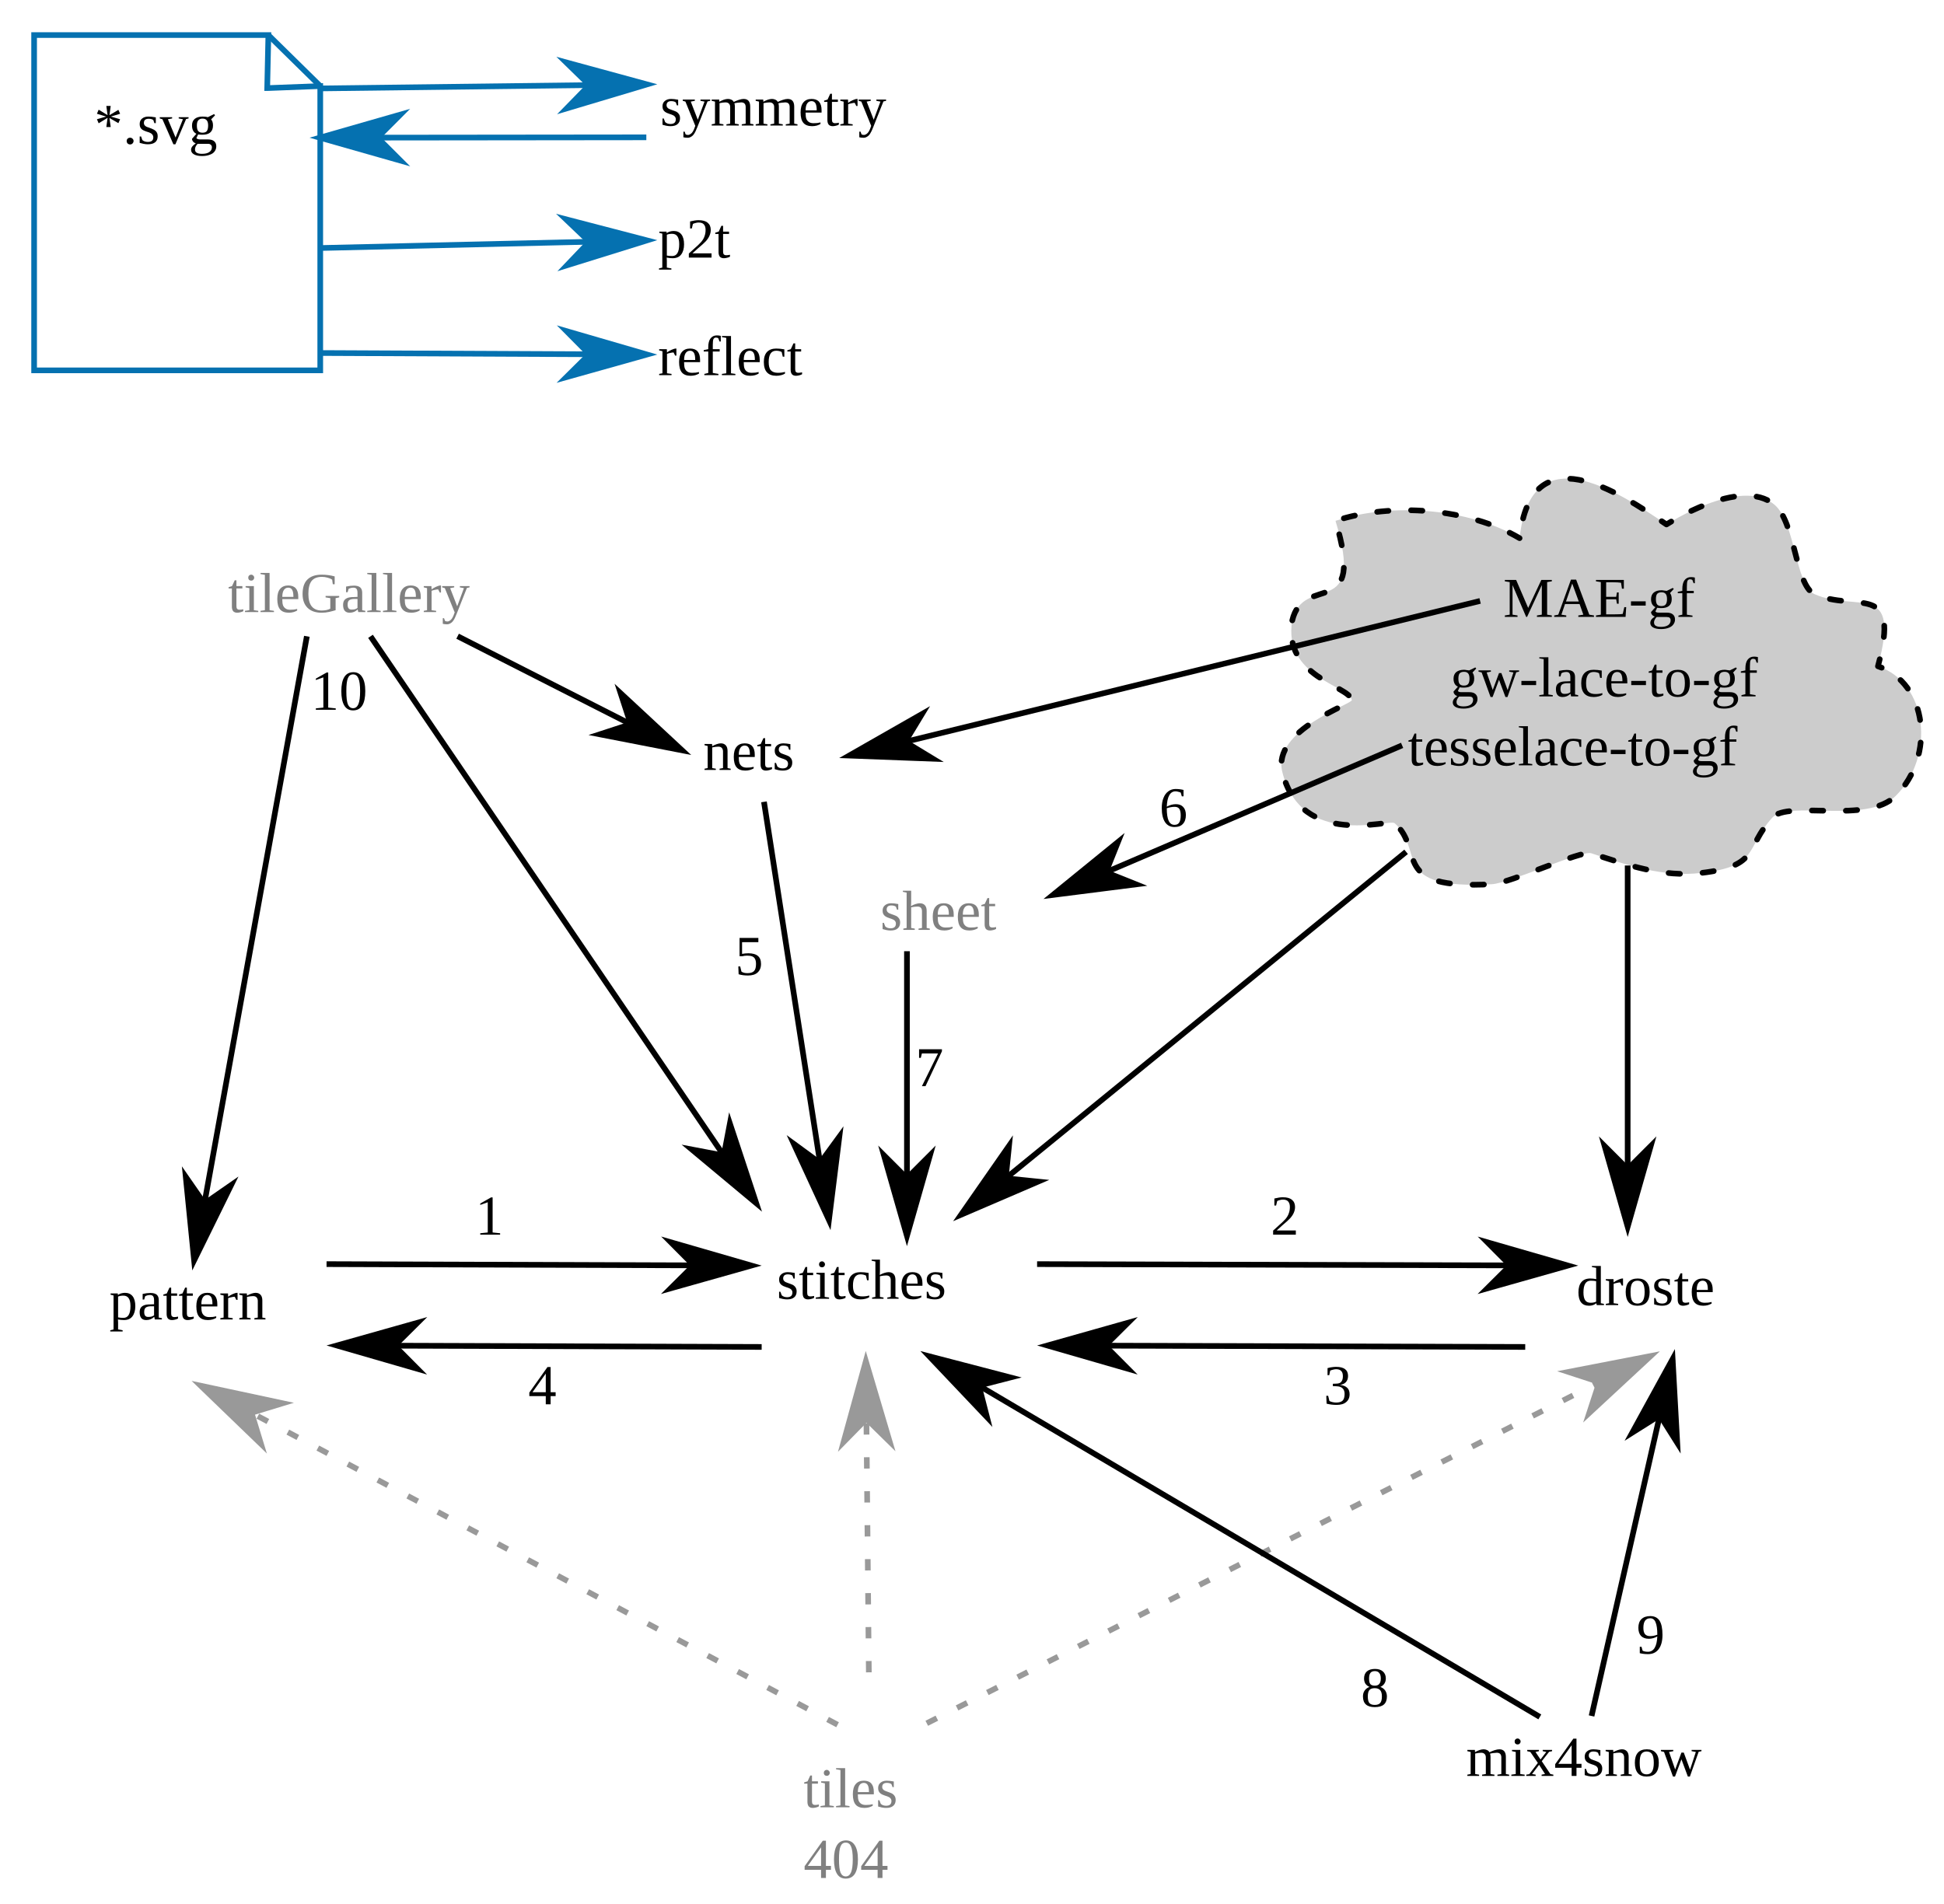
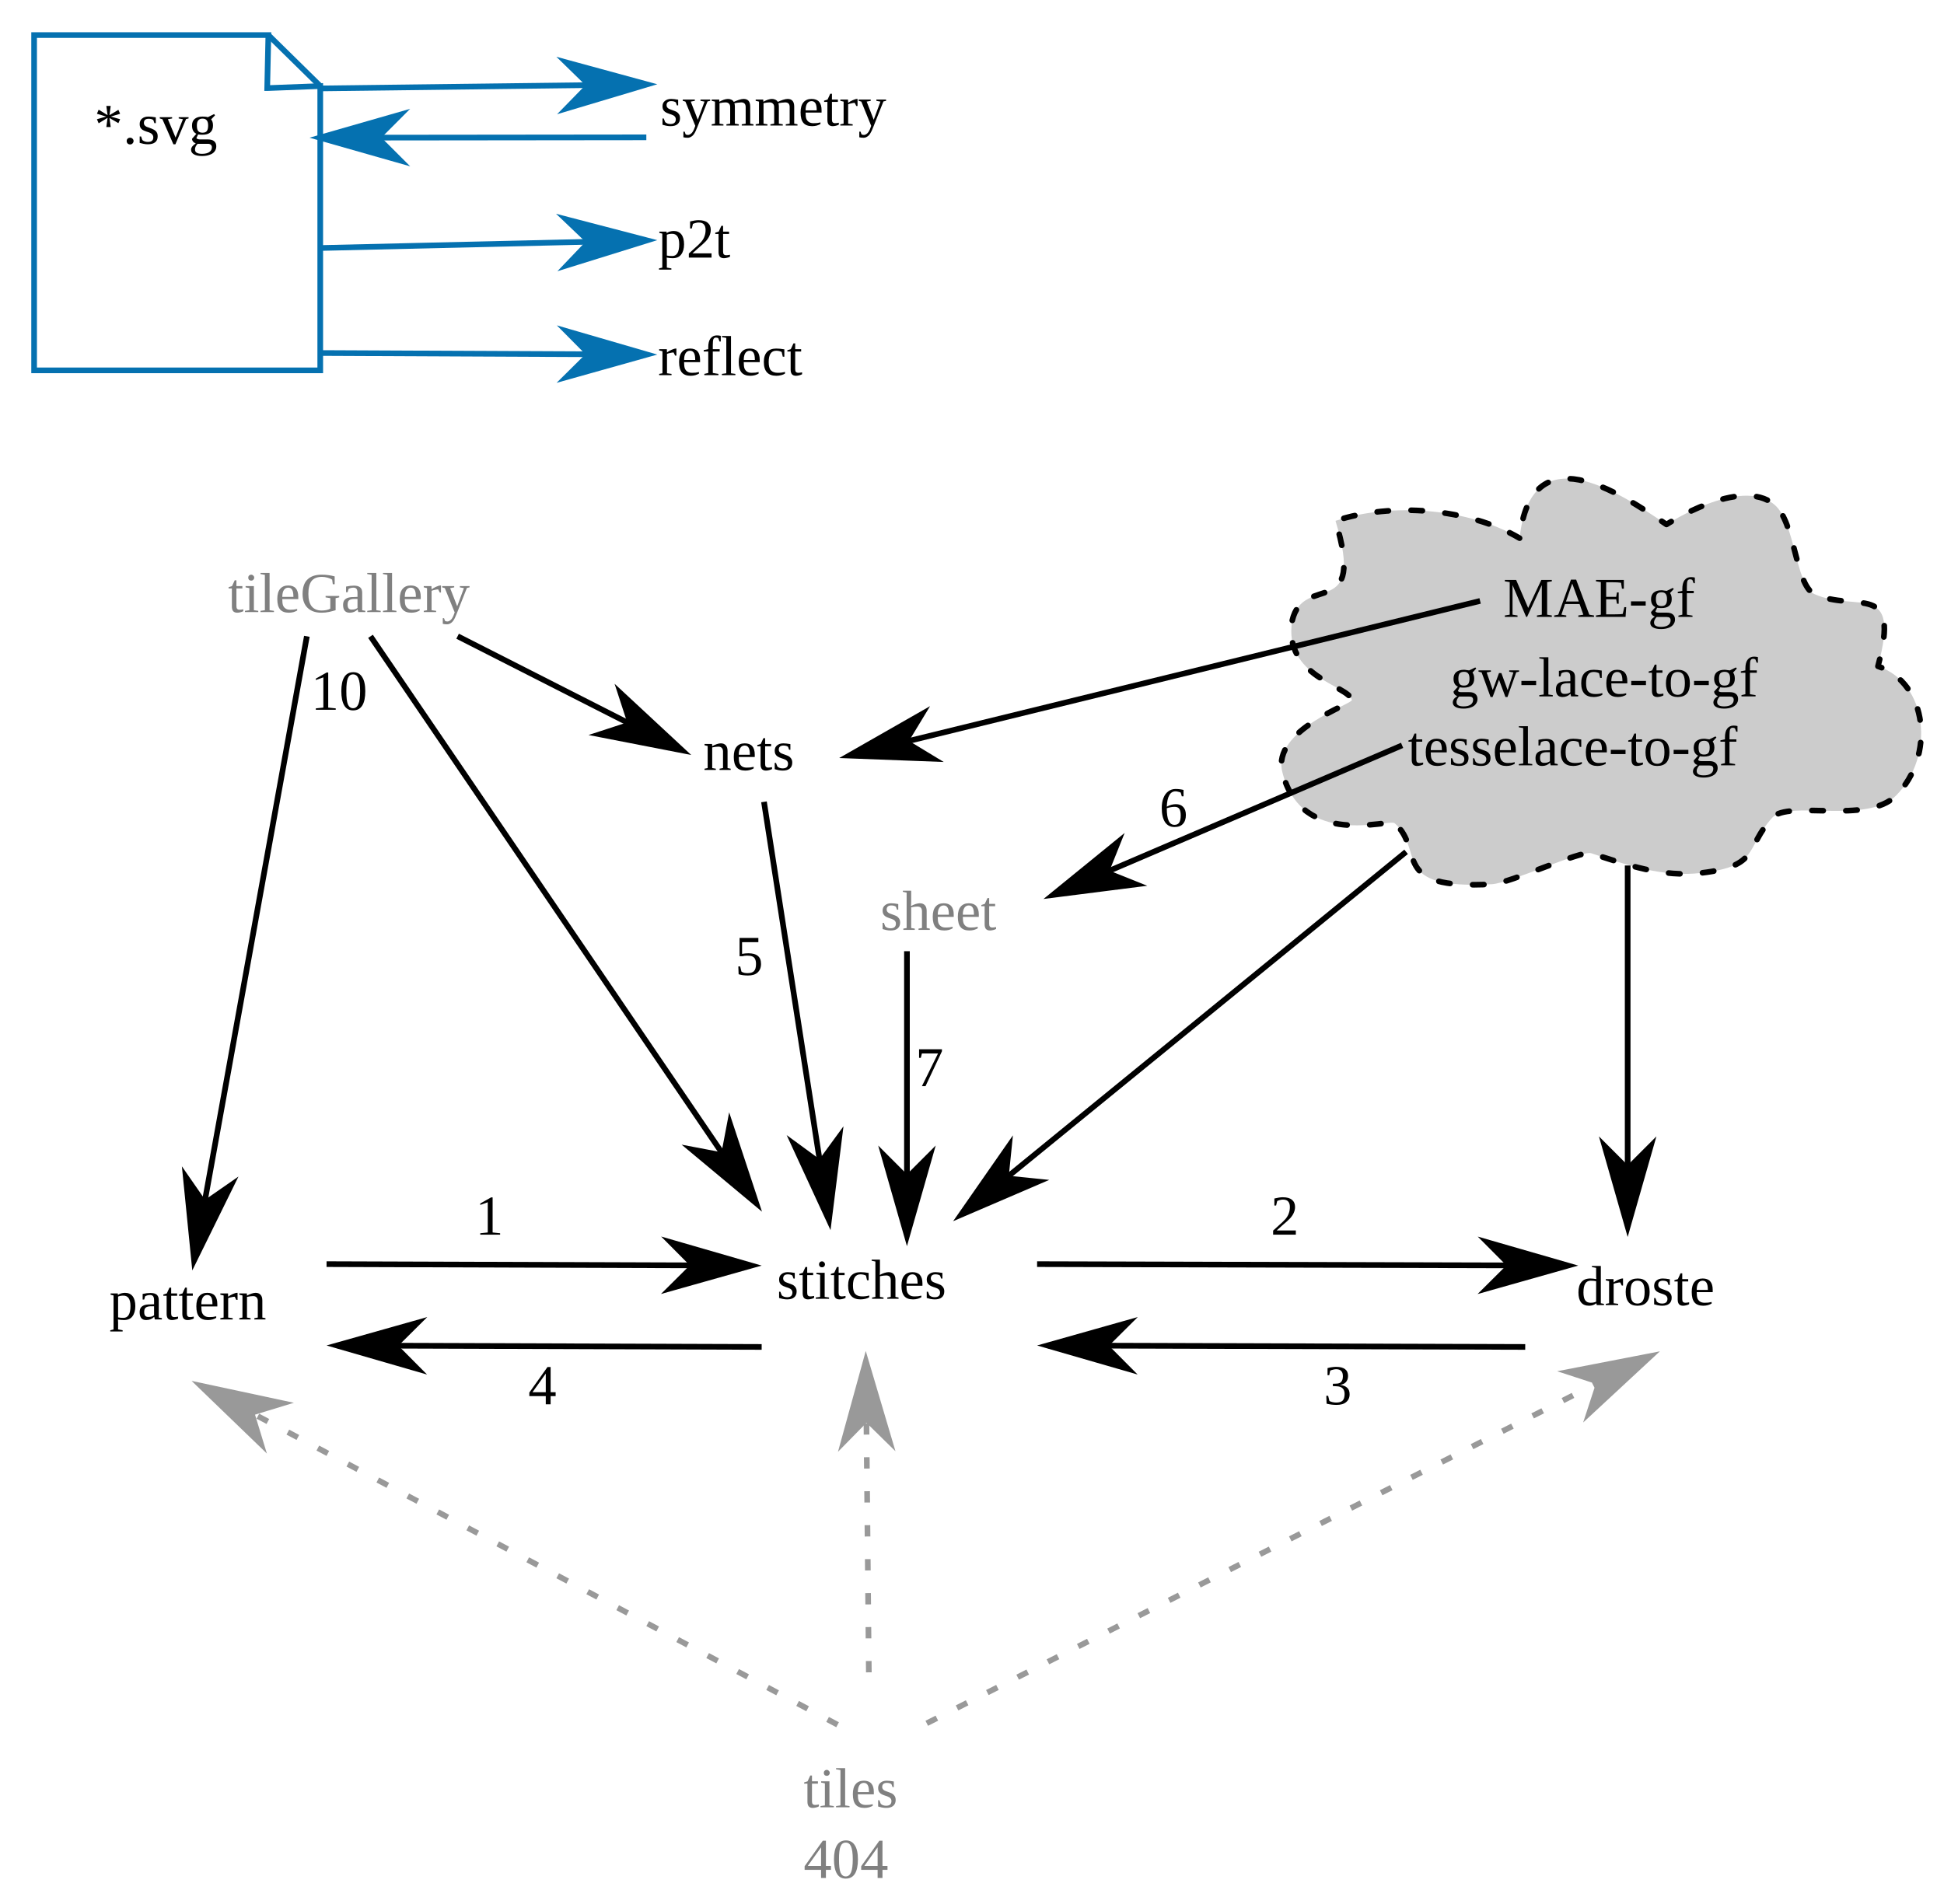
<svg xmlns="http://www.w3.org/2000/svg" width="194mm" height="190mm" viewBox="0 0 194 190" version="1.1" id="svg5">
  <defs id="defs2">
    <rect x="199.779" y="897.728" width="106.378" height="177.429" id="rect88679" />
    <marker style="overflow:visible" id="Arrow1Lend" refX="0" refY="0" orient="auto">
      <path transform="matrix(-0.8,0,0,-0.8,-10,0)" style="fill:context-stroke;fill-rule:evenodd;stroke:context-stroke;stroke-width:1pt" d="M 0,0 5,-5 -12.5,0 5,5 Z" id="path23029" />
    </marker>
  </defs>
  <g id="layer1">
    <path style="fill:#cccccc;stroke:#000000;stroke-width:0.565;stroke-linecap:round;stroke-linejoin:round;stroke-miterlimit:4;stroke-dasharray:1.13, 2.26;stroke-dashoffset:0" d="m 151.645,53.716 c -5.051,-2.994 -12.773,-3.589 -18.369,-1.73 3.077,10.148 -3.186,5.111 -4.323,9.963 -0.934,5.605 5.636,6.486 5.955,7.916 0.093,0.418 -7.996,2.971 -6.939,7.193 1.924,7.692 10.68,4.632 11.216,5.112 3.076,2.761 -0.623,6.657 9.706,6.083 1.8,-0.1 8.916,-3.412 9.904,-3.088 3.601,1.179 7.11,2.421 11.007,1.962 5.862,-0.69 4.305,-2.473 7.059,-5.514 1.618,-1.786 9.458,0.689 12.333,-2.185 3.947,-3.945 3.205,-11.262 -1.786,-12.925 2.322,-8.65 -2.106,-5.295 -6.381,-7.222 -1.876,-0.97 -1.858,-7.165 -3.949,-8.908 -3.413,-2.844 -10.759,1.982 -10.772,1.973 -4.834,-3.28 -13.526,-9.048 -14.66,1.37 z" id="path92138" />
    <text xml:space="preserve" style="font-size:5.644px;fill:#000000;stroke:none;stroke-width:20;stroke-linecap:round;stroke-linejoin:round" x="70.183" y="76.848" id="text2564">
      <tspan id="tspan2562" style="fill:#000000;stroke:none;stroke-width:20" x="70.183" y="76.848">nets</tspan>
    </text>
    <text xml:space="preserve" style="font-size:5.644px;fill:#000000;stroke:none;stroke-width:20;stroke-linecap:round;stroke-linejoin:round" x="77.517" y="129.632" id="text6608">
      <tspan id="tspan6606" style="stroke-width:20" x="77.517" y="129.632">stitches</tspan>
    </text>
    <text xml:space="preserve" style="font-size:5.644px;fill:#000000;stroke:none;stroke-width:20;stroke-linecap:round;stroke-linejoin:round" x="157.318" y="130.269" id="text11202">
      <tspan id="tspan11200" style="stroke-width:20" x="157.318" y="130.269">droste</tspan>
    </text>
    <text xml:space="preserve" style="font-size:5.644px;fill:#000000;stroke:none;stroke-width:20;stroke-linecap:round;stroke-linejoin:round" x="10.911" y="131.699" id="text15222">
      <tspan id="tspan15220" style="stroke-width:20" x="10.911" y="131.699">pattern</tspan>
    </text>
    <text xml:space="preserve" style="font-size:5.644px;fill:#808080;stroke:none;stroke-width:20;stroke-linecap:round;stroke-linejoin:round;fill-opacity:1" x="87.842" y="92.81" id="text19354">
      <tspan id="tspan19352" style="stroke-width:20;fill:#808080;fill-opacity:1" x="87.842" y="92.81">sheet</tspan>
    </text>
    <text xml:space="preserve" style="font-size:5.644px;fill:#000000;stroke:none;stroke-width:20;stroke-linecap:round;stroke-linejoin:round" x="144.727" y="69.509" id="text20414">
      <tspan id="tspan20412" style="stroke-width:20" x="144.727" y="69.509">gw-lace-to-gf</tspan>
    </text>
    <path style="display:inline;fill:none;fill-rule:evenodd;stroke:#000000;stroke-width:0.565;stroke-linecap:butt;stroke-linejoin:miter;stroke-miterlimit:4;stroke-dasharray:none;stroke-opacity:1;marker-end:url(#Arrow1Lend)" d="M 139.922,74.396 105.14,89.297" id="path22967" />
    <path style="display:inline;fill:none;fill-rule:evenodd;stroke:#000000;stroke-width:0.565;stroke-linecap:butt;stroke-linejoin:miter;stroke-miterlimit:4;stroke-dasharray:none;stroke-opacity:1;marker-end:url(#Arrow1Lend)" d="M 90.508,94.942 V 123.285" id="path23382" />
    <path style="display:inline;fill:none;fill-rule:evenodd;stroke:#000000;stroke-width:0.565;stroke-linecap:butt;stroke-linejoin:miter;stroke-miterlimit:4;stroke-dasharray:none;stroke-opacity:1;marker-end:url(#Arrow1Lend)" d="M 76.009,134.441 33.684,134.298" id="path24234" />
    <path style="display:inline;fill:none;fill-rule:evenodd;stroke:#000000;stroke-width:0.565;stroke-linecap:butt;stroke-linejoin:miter;stroke-miterlimit:4;stroke-dasharray:none;stroke-opacity:1;marker-end:url(#Arrow1Lend)" d="m 32.588,126.175 42.325,0.143" id="path24740" />
    <path style="display:inline;fill:none;fill-rule:evenodd;stroke:#000000;stroke-width:0.565;stroke-linecap:butt;stroke-linejoin:miter;stroke-miterlimit:4;stroke-dasharray:none;stroke-opacity:1;marker-end:url(#Arrow1Lend)" d="m 76.241,80.034 6.472,41.664" id="path25054" />
    <path style="display:inline;fill:none;fill-rule:evenodd;stroke:#000000;stroke-width:0.565;stroke-linecap:butt;stroke-linejoin:miter;stroke-miterlimit:4;stroke-dasharray:none;stroke-opacity:1;marker-end:url(#Arrow1Lend)" d="m 152.209,134.441 -47.617,-0.143" id="path25311" />
    <path style="display:inline;fill:none;fill-rule:evenodd;stroke:#000000;stroke-width:0.565;stroke-linecap:butt;stroke-linejoin:miter;stroke-miterlimit:4;stroke-dasharray:none;stroke-opacity:1;marker-end:url(#Arrow1Lend)" d="m 103.496,126.175 52.909,0.143" id="path25313" />
    <path style="display:inline;fill:none;fill-rule:evenodd;stroke:#000000;stroke-width:0.565;stroke-linecap:butt;stroke-linejoin:miter;stroke-miterlimit:4;stroke-dasharray:none;stroke-opacity:1;marker-end:url(#Arrow1Lend)" d="M 140.322,85.023 95.965,121.198" id="path25857" />
    <path style="display:inline;fill:none;fill-rule:evenodd;stroke:#000000;stroke-width:0.565;stroke-linecap:butt;stroke-linejoin:miter;stroke-miterlimit:4;stroke-dasharray:none;stroke-opacity:1;marker-end:url(#Arrow1Lend)" d="M 162.432,86.387 V 122.369" id="path25859" />
    <text xml:space="preserve" style="font-size:5.644px;fill:#808080;stroke:none;stroke-width:20;stroke-linecap:round;stroke-linejoin:round" x="80.187" y="180.393" id="text26714">
      <tspan style="fill:#808080;stroke-width:20" x="80.187" y="180.393" id="tspan889">tiles</tspan>
      <tspan style="fill:#808080;stroke-width:20" x="80.187" y="187.449" id="tspan6320">404</tspan>
    </text>
    <text xml:space="preserve" style="font-size:5.644px;fill:#000000;stroke:none;stroke-width:20;stroke-linecap:round;stroke-linejoin:round" x="140.493" y="76.388" id="text860">
      <tspan id="tspan858" style="stroke-width:20" x="140.493" y="76.388">tesselace-to-gf</tspan>
    </text>
    <text xml:space="preserve" style="font-size:5.644px;fill:#000000;stroke:none;stroke-width:20;stroke-linecap:round;stroke-linejoin:round" x="150.018" y="61.571" id="text2940">
      <tspan id="tspan2938" style="stroke-width:20" x="150.018" y="61.571">MAE-gf</tspan>
    </text>
    <path style="display:inline;fill:none;fill-rule:evenodd;stroke:#000000;stroke-width:0.565;stroke-linecap:butt;stroke-linejoin:miter;stroke-miterlimit:4;stroke-dasharray:none;stroke-opacity:1;marker-end:url(#Arrow1Lend)" d="M 147.707,59.979 84.811,75.399" id="path5703" />
    <text xml:space="preserve" style="font-size:5.644px;fill:#000000;stroke:none;stroke-width:20;stroke-linecap:round;stroke-linejoin:round" x="65.88" y="12.528" id="text865">
      <tspan id="tspan863" style="stroke-width:20" x="65.88" y="12.528">symmetry</tspan>
    </text>
    <path style="display:inline;fill:none;fill-rule:evenodd;stroke:#999999;stroke-width:0.565;stroke-linecap:butt;stroke-linejoin:miter;stroke-miterlimit:4;stroke-dasharray:1.13, 2.26;stroke-dashoffset:0;stroke-opacity:1;marker-end:url(#Arrow1Lend)" d="m 83.586,172.149 -63.5,-33.805" id="path975" />
    <path style="display:inline;fill:none;fill-rule:evenodd;stroke:#999999;stroke-width:0.565;stroke-linecap:butt;stroke-linejoin:miter;stroke-miterlimit:4;stroke-dasharray:1.13, 2.26;stroke-dashoffset:0;stroke-opacity:1;marker-end:url(#Arrow1Lend)" d="M 86.705,166.919 86.408,135.936" id="path977" />
    <path style="display:inline;fill:none;fill-rule:evenodd;stroke:#999999;stroke-width:0.565;stroke-linecap:butt;stroke-linejoin:miter;stroke-miterlimit:4;stroke-dasharray:1.13, 2.26;stroke-dashoffset:0;stroke-opacity:1;marker-end:url(#Arrow1Lend)" d="M 92.486,172.005 164.669,135.376" id="path979" />
    <text xml:space="preserve" style="font-size:5.644px;fill:#000000;stroke:none;stroke-width:20;stroke-linecap:round;stroke-linejoin:round" x="14.57" y="232.252" id="text83385">
      <tspan style="stroke-width:20" x="14.57" y="232.252" id="tspan83383" />
    </text>
    <text xml:space="preserve" style="font-size:5.644px;fill:#000000;stroke:none;stroke-width:20;stroke-linecap:round;stroke-linejoin:round" x="21.404" y="240.157" id="text84123">
      <tspan style="stroke-width:20" x="21.404" y="240.157" id="tspan84121" />
    </text>
    <text xml:space="preserve" transform="matrix(0.2645833,0,0,0.2645833,-2.3333333e-7,-33.33751)" id="text88677" style="font-size:21.333px;white-space:pre;shape-inside:url(#rect88679);fill:#000000;stroke:#000000;stroke-width:2.135;stroke-linecap:round;stroke-linejoin:round;stroke-miterlimit:4;stroke-dasharray:4.271, 8.542;stroke-dashoffset:0" />
    <text xml:space="preserve" style="font-size:5.644px;fill:#000000;stroke:none;stroke-width:20;stroke-linecap:round;stroke-linejoin:round" x="65.673" y="25.712" id="text5615">
      <tspan id="tspan5613" style="stroke-width:20" x="65.673" y="25.712">p2t</tspan>
    </text>
    <text xml:space="preserve" style="font-size:5.644px;fill:#000000;stroke:none;stroke-width:20;stroke-linecap:round;stroke-linejoin:round" x="65.673" y="37.448" id="text6297">
      <tspan id="tspan6295" style="stroke-width:20" x="65.673" y="37.448">reflect</tspan>
    </text>
    <g id="g3751" transform="translate(-2.116667,-2.645833)">
      <path style="display:inline;fill:none;fill-rule:evenodd;stroke:#0571b0;stroke-width:0.565;stroke-linecap:butt;stroke-linejoin:miter;stroke-miterlimit:4;stroke-dasharray:none;stroke-opacity:1;marker-end:url(#Arrow1Lend)" d="m 66.617,16.353 -32.512,0.035" id="path8957" />
      <path style="display:inline;fill:none;fill-rule:evenodd;stroke:#0571b0;stroke-width:0.565;stroke-linecap:butt;stroke-linejoin:miter;stroke-miterlimit:4;stroke-dasharray:none;stroke-opacity:1;marker-end:url(#Arrow1Lend)" d="M 34.104,11.47 66.617,11.07" id="path9058" />
    </g>
    <path style="display:inline;fill:none;fill-rule:evenodd;stroke:#0571b0;stroke-width:0.565;stroke-linecap:butt;stroke-linejoin:miter;stroke-miterlimit:4;stroke-dasharray:none;stroke-opacity:1;marker-end:url(#Arrow1Lend)" d="M 31.988,35.235 64.5,35.385" id="path9349" />
    <path style="display:inline;fill:none;fill-rule:evenodd;stroke:#0571b0;stroke-width:0.565;stroke-linecap:butt;stroke-linejoin:miter;stroke-miterlimit:4;stroke-dasharray:none;stroke-opacity:1;marker-end:url(#Arrow1Lend)" d="M 31.988,24.754 64.5,23.996" id="path9602" />
    <g id="g3648" transform="translate(-70.90834,-2.645833)">
      <text xml:space="preserve" style="font-size:5.751px;fill:#000000;stroke:none;stroke-width:20.376;stroke-linecap:round;stroke-linejoin:round" x="80.302" y="16.984" id="text991">
        <tspan id="tspan989" style="stroke-width:20.376" x="80.302" y="16.984">*.svg</tspan>
      </text>
      <g id="g2669" transform="translate(63.5,-26.45833)">
        <path id="rect1768" style="fill:none;stroke:#0571b0;stroke-width:0.565;stroke-linecap:square" d="m 10.813,32.606 h 23.377 l -0.115,5.292 c 0,2.2e-5 1.8e-5,4.2e-5 4e-5,4.1e-5 l 5.292,-0.204 v 28.378 c 0,2.3e-5 -1.8e-5,4.1e-5 -4e-5,4.1e-5 h -28.554 c -2.3e-5,0 -4.1e-5,-1.8e-5 -4.1e-5,-4.1e-5 V 32.606 c 0,-2.2e-5 1.8e-5,-4.1e-5 4.1e-5,-4.1e-5 z" />
        <path style="display:inline;fill:none;fill-rule:evenodd;stroke:#0571b0;stroke-width:0.565;stroke-linecap:butt;stroke-linejoin:miter;stroke-miterlimit:4;stroke-dasharray:none;stroke-opacity:1" d="m 34.19,32.606 5.177,5.087" id="path2182" />
      </g>
    </g>
    <text xml:space="preserve" style="font-size:5.644px;fill:#000000;stroke:none;stroke-width:20;stroke-linecap:round;stroke-linejoin:round" x="47.424" y="123.232" id="text885">
      <tspan id="tspan883" style="stroke-width:20" x="47.424" y="123.232">1</tspan>
    </text>
    <text xml:space="preserve" style="font-size:5.644px;fill:#000000;stroke:none;stroke-width:20;stroke-linecap:round;stroke-linejoin:round" x="126.799" y="123.232" id="text992">
      <tspan id="tspan990" style="stroke-width:20" x="126.799" y="123.232">2</tspan>
    </text>
    <text xml:space="preserve" style="font-size:5.644px;fill:#000000;stroke:none;stroke-width:20;stroke-linecap:round;stroke-linejoin:round" x="52.716" y="140.166" id="text996">
      <tspan id="tspan994" style="stroke-width:20" x="52.716" y="140.166">4</tspan>
    </text>
    <text xml:space="preserve" style="font-size:5.644px;fill:#000000;stroke:none;stroke-width:20;stroke-linecap:round;stroke-linejoin:round" x="132.091" y="140.166" id="text1000">
      <tspan id="tspan998" style="stroke-width:20" x="132.091" y="140.166">3</tspan>
    </text>
    <text xml:space="preserve" style="font-size:5.644px;fill:#000000;stroke:none;stroke-width:20;stroke-linecap:round;stroke-linejoin:round" x="73.353" y="97.303" id="text4948">
      <tspan id="tspan4946" style="stroke-width:20" x="73.353" y="97.303">5</tspan>
    </text>
    <text xml:space="preserve" style="font-size:5.644px;fill:#000000;stroke:none;stroke-width:20;stroke-linecap:round;stroke-linejoin:round" x="91.345" y="108.416" id="text5058">
      <tspan id="tspan5056" style="stroke-width:20" x="91.345" y="108.416">7</tspan>
    </text>
    <text xml:space="preserve" style="font-size:5.644px;fill:#000000;stroke:none;stroke-width:20;stroke-linecap:round;stroke-linejoin:round" x="115.686" y="82.486" id="text11258">
      <tspan id="tspan11256" style="stroke-width:20" x="115.686" y="82.486">6</tspan>
    </text>
-     <text xml:space="preserve" style="font-size:5.644px;fill:#000000;stroke:none;stroke-width:20;stroke-linecap:round;stroke-linejoin:round" x="146.308" y="177.257" id="text12251">
-       <tspan id="tspan12249" style="stroke-width:20" x="146.308" y="177.257">mix4snow</tspan>
-     </text>
    <text xml:space="preserve" style="font-size:5.644px;fill:#808080;fill-opacity:1;stroke:none;stroke-width:20;stroke-linecap:round;stroke-linejoin:round" x="22.75" y="61.093" id="text908">
      <tspan id="tspan906" style="fill:#808080;fill-opacity:1;stroke:none;stroke-width:20" x="22.75" y="61.093">tileGallery</tspan>
    </text>
    <path style="display:inline;fill:none;fill-rule:evenodd;stroke:#000000;stroke-width:0.565;stroke-linecap:butt;stroke-linejoin:miter;stroke-miterlimit:4;stroke-dasharray:none;stroke-opacity:1;marker-end:url(#Arrow1Lend)" d="M 36.975,63.513 75.425,120.032" id="path2667" />
    <path style="display:inline;fill:none;fill-rule:evenodd;stroke:#000000;stroke-width:0.565;stroke-linecap:butt;stroke-linejoin:miter;stroke-miterlimit:4;stroke-dasharray:none;stroke-opacity:1;marker-end:url(#Arrow1Lend)" d="M 30.623,63.513 19.384,125.727" id="path2825" />
    <path style="display:inline;fill:none;fill-rule:evenodd;stroke:#000000;stroke-width:0.565;stroke-linecap:butt;stroke-linejoin:miter;stroke-miterlimit:4;stroke-dasharray:none;stroke-opacity:1;marker-end:url(#Arrow1Lend)" d="M 45.667,63.502 68.004,74.86" id="path2947" />
    <text xml:space="preserve" style="font-size:5.644px;fill:#000000;stroke:none;stroke-width:20;stroke-linecap:round;stroke-linejoin:round" x="31.02" y="70.845" id="text9703">
      <tspan id="tspan9701" style="stroke-width:20" x="31.02" y="70.845">10</tspan>
    </text>
-     <path style="display:inline;fill:none;fill-rule:evenodd;stroke:#000000;stroke-width:0.565;stroke-linecap:butt;stroke-linejoin:miter;stroke-miterlimit:4;stroke-dasharray:none;stroke-opacity:1;marker-end:url(#Arrow1Lend)" d="M 153.666,171.369 92.794,135.409" id="path11839" />
-     <path style="display:inline;fill:none;fill-rule:evenodd;stroke:#000000;stroke-width:0.565;stroke-linecap:butt;stroke-linejoin:miter;stroke-miterlimit:4;stroke-dasharray:none;stroke-opacity:1;marker-end:url(#Arrow1Lend)" d="m 158.828,171.274 8.074,-35.552" id="path12016" />
-     <text xml:space="preserve" style="font-size:5.644px;fill:#000000;stroke:none;stroke-width:20;stroke-linecap:round;stroke-linejoin:round" x="135.795" y="170.328" id="text12320">
-       <tspan id="tspan12318" style="stroke-width:20" x="135.795" y="170.328">8</tspan>
-     </text>
-     <text xml:space="preserve" style="font-size:5.644px;fill:#000000;stroke:none;stroke-width:20;stroke-linecap:round;stroke-linejoin:round" x="163.311" y="165.037" id="text12324">
-       <tspan id="tspan12322" style="stroke-width:20" x="163.311" y="165.037">9</tspan>
-     </text>
  </g>
</svg>
